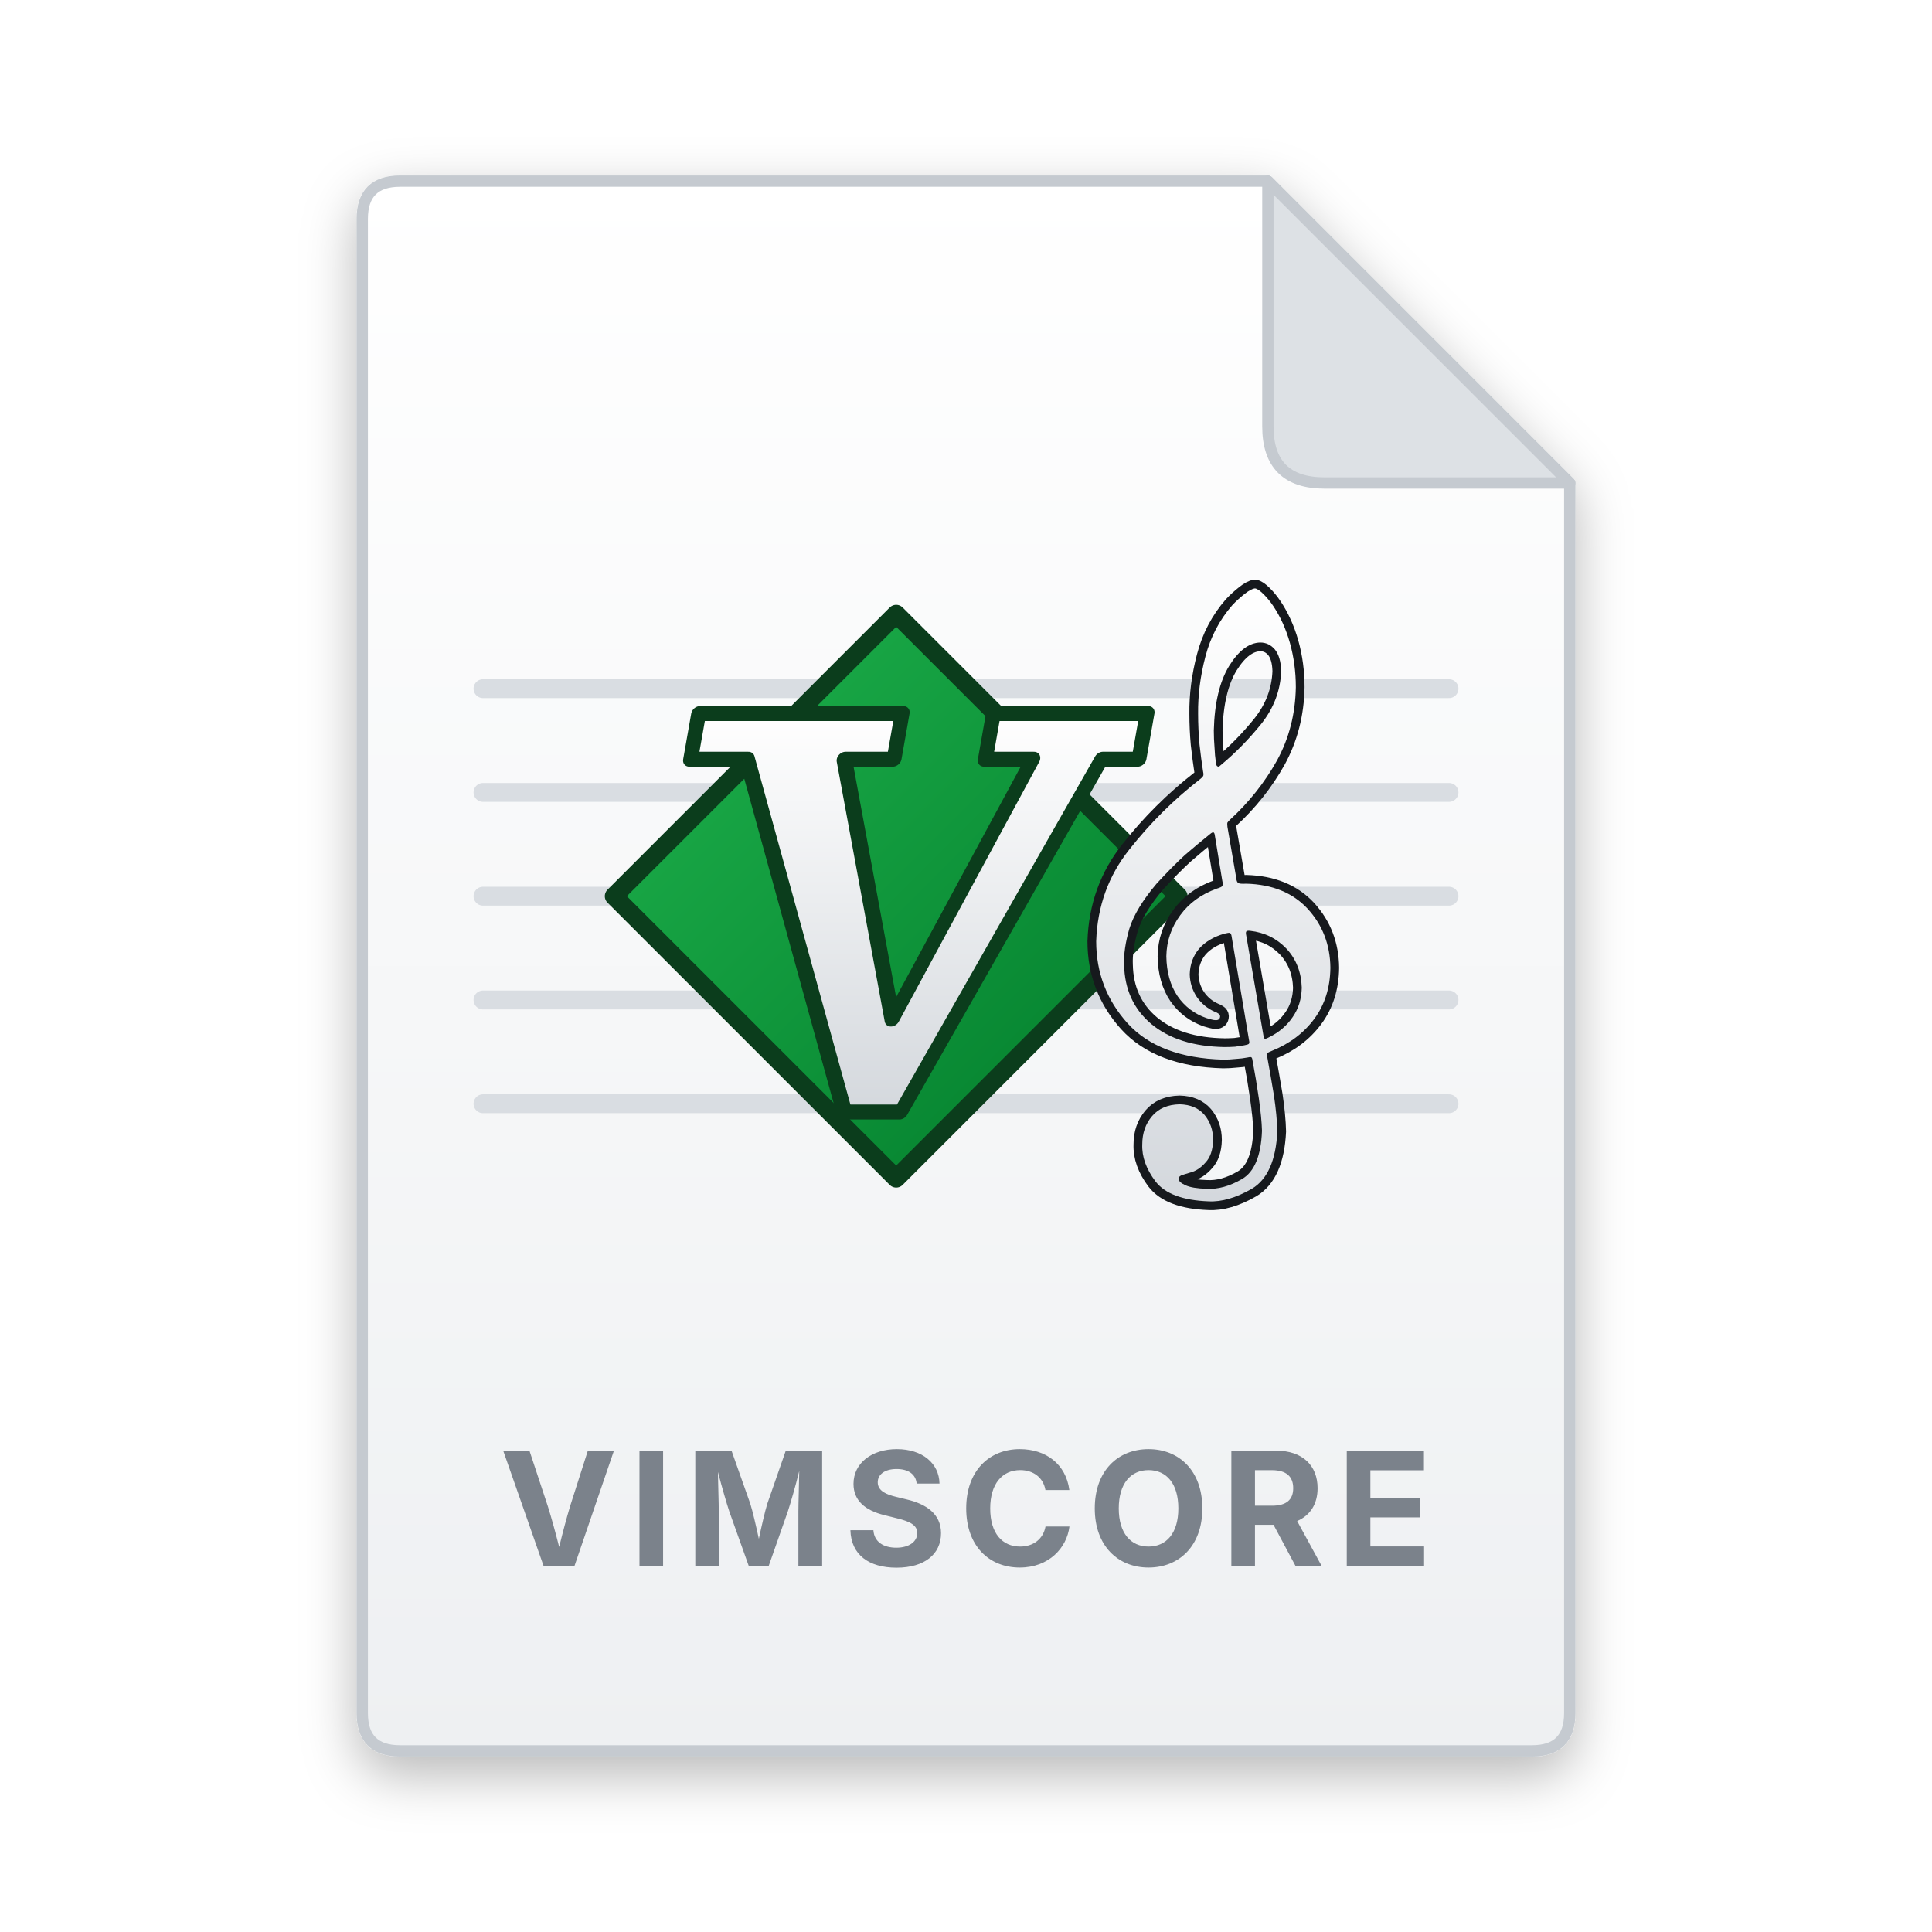
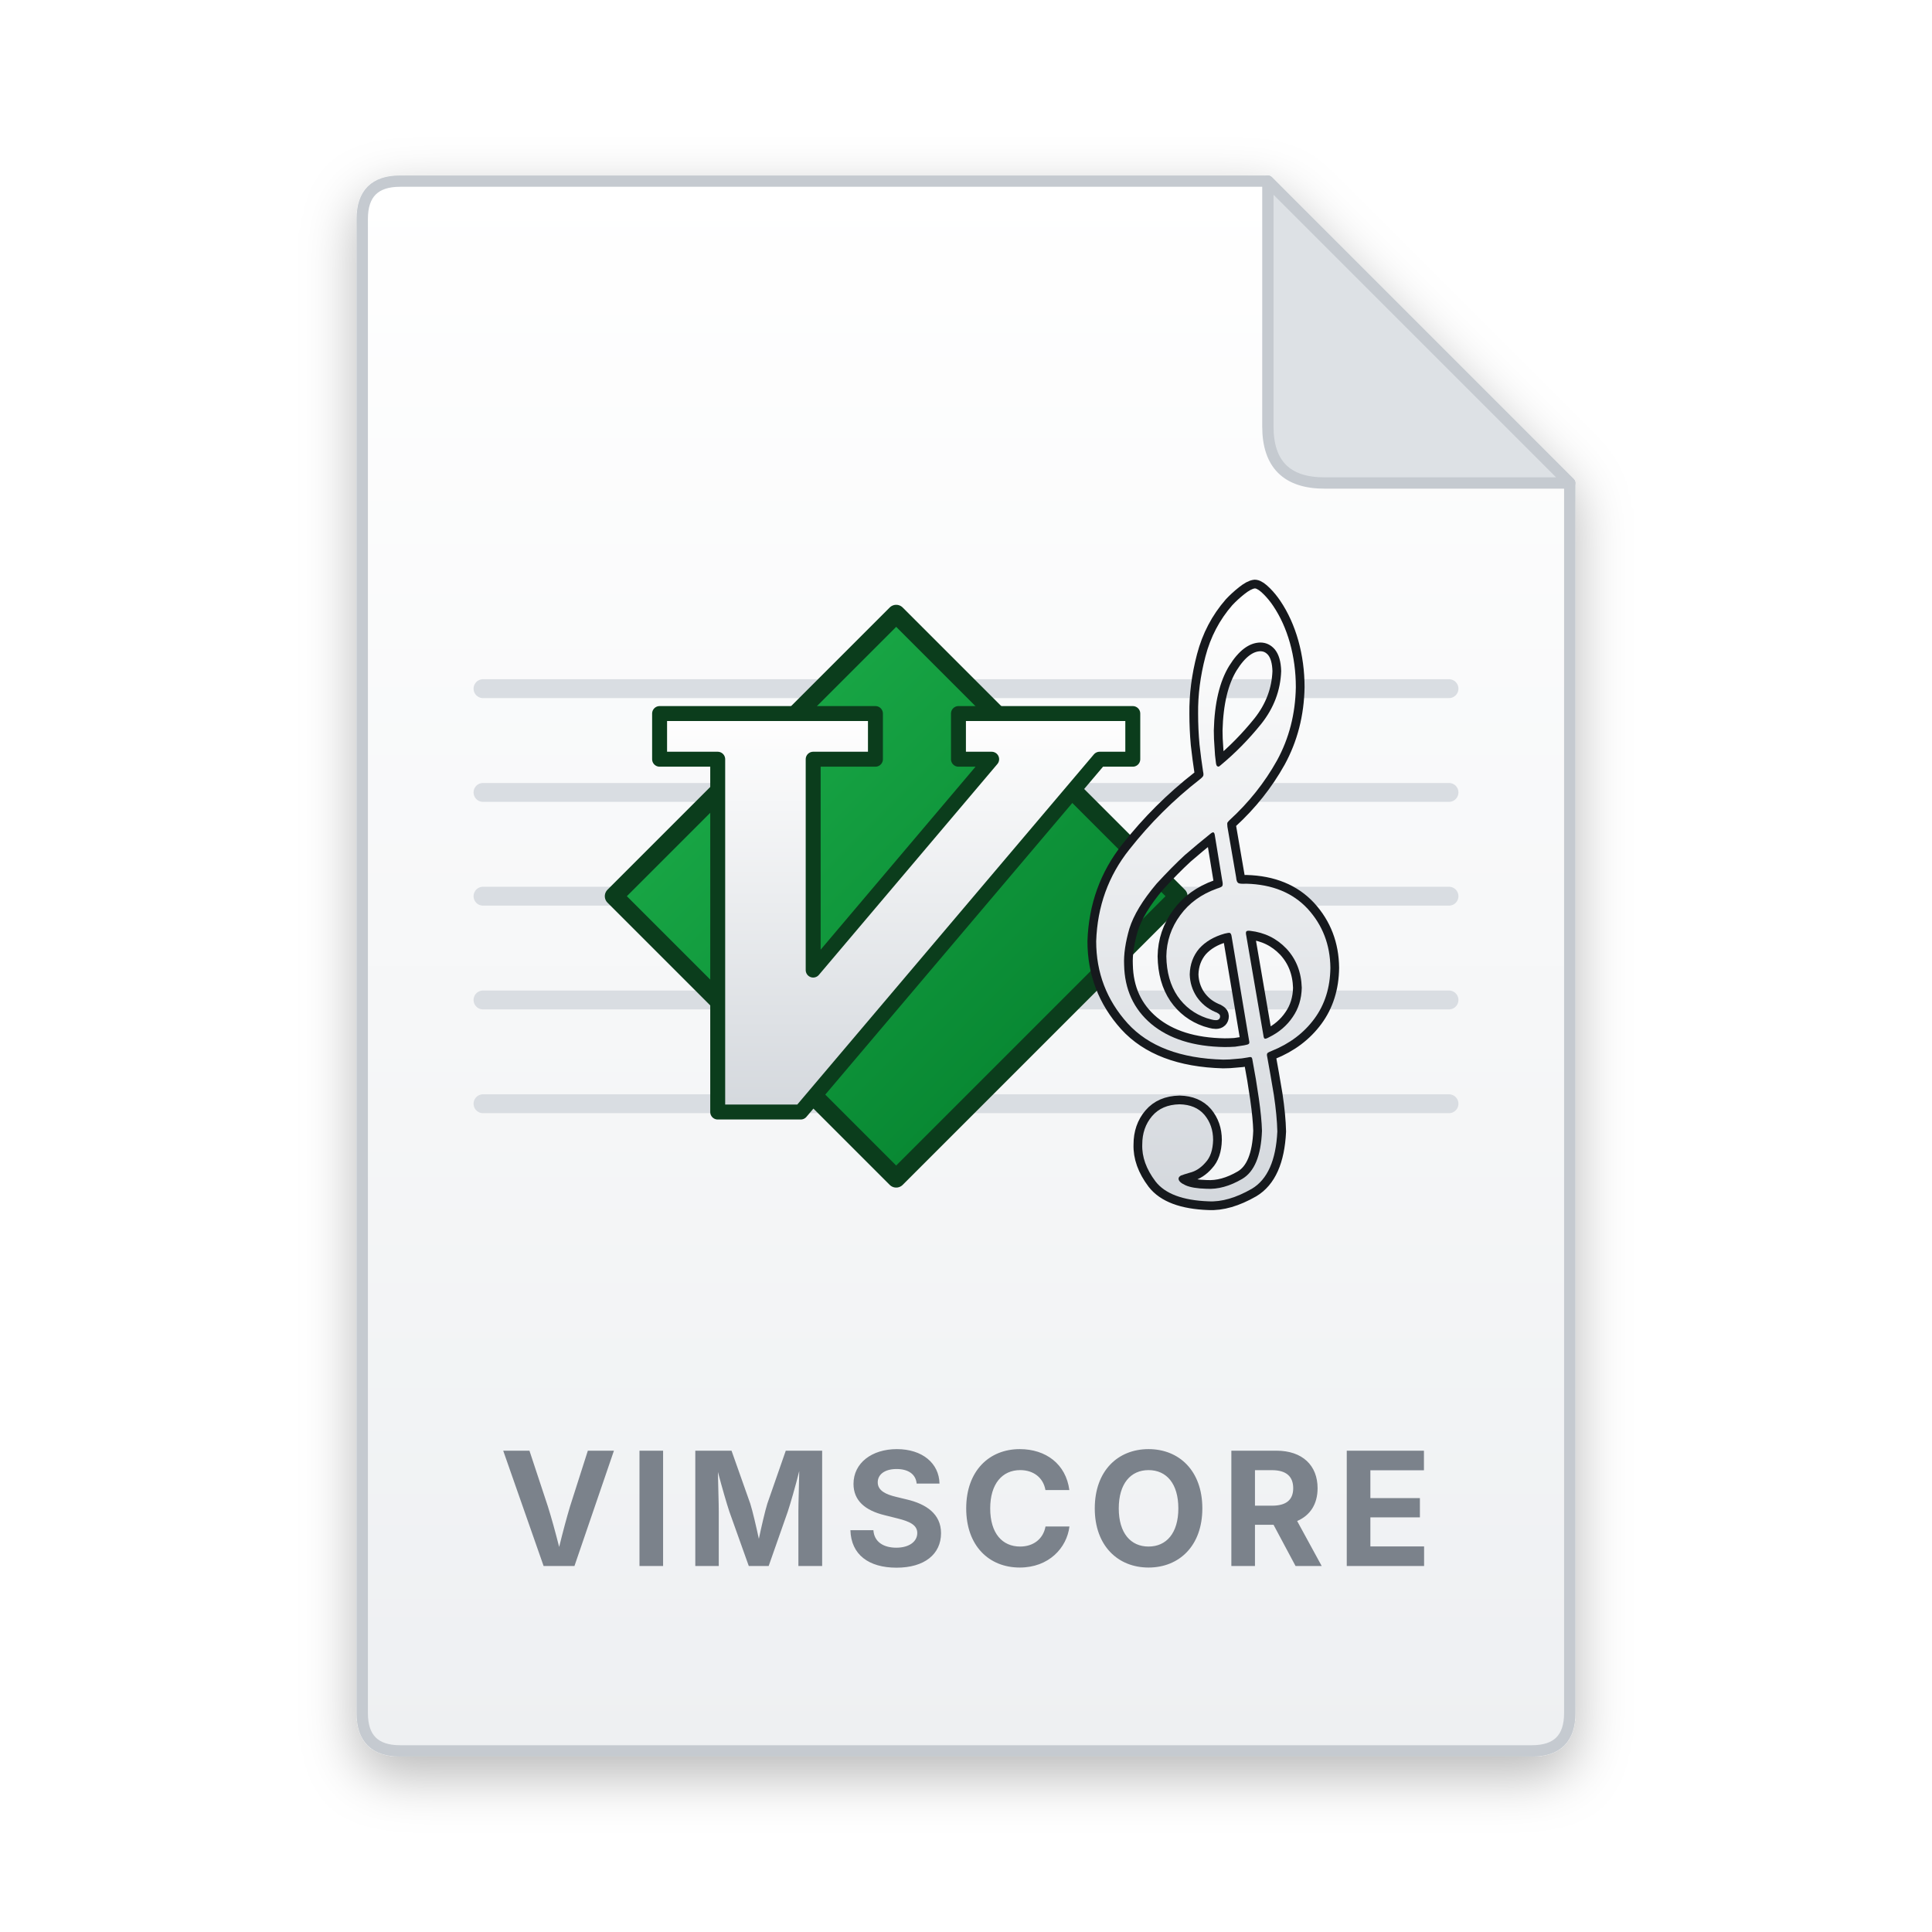
<svg xmlns="http://www.w3.org/2000/svg" viewBox="0 0 1024 1024" width="1024" height="1024">
  <defs>
    <linearGradient id="bg" x1="0" y1="0" x2="0" y2="1">
      <stop offset="0" stop-color="#2f343c" />
      <stop offset="1" stop-color="#16191d" />
    </linearGradient>
    <linearGradient id="diamond" x1="0" y1="0" x2="1" y2="1">
      <stop offset="0" stop-color="#1fb34d" />
      <stop offset="1" stop-color="#017a2a" />
    </linearGradient>
    <linearGradient id="letter" x1="0" y1="0" x2="0" y2="1">
      <stop offset="0" stop-color="#ffffff" />
      <stop offset="1" stop-color="#d4d8dd" />
    </linearGradient>
    <linearGradient id="clef" x1="0" y1="1" x2="0" y2="0">
      <stop offset="0" stop-color="#ffffff" />
      <stop offset="1" stop-color="#d4d8dd" />
    </linearGradient>
    <linearGradient id="page" x1="0" y1="0" x2="0" y2="1">
      <stop offset="0" stop-color="#ffffff" />
      <stop offset="1" stop-color="#eef0f2" />
    </linearGradient>
    <filter id="shadow" x="-20%" y="-20%" width="140%" height="140%">
      <feDropShadow dx="0" dy="10" stdDeviation="14" flood-color="#000" flood-opacity="0.28" />
    </filter>
  </defs>
  <path d="M212 96 H672 L832 256 V908 Q832 928 812 928 H212 Q192 928 192 908 V116 Q192 96 212 96 Z" fill="url(#page)" stroke="#c5cad0" stroke-width="6" stroke-linejoin="round" filter="url(#shadow)" />
  <path d="M672 96 V226 Q672 256 702 256 H832 Z" fill="#dde1e5" stroke="#c5cad0" stroke-width="6" stroke-linejoin="round" />
  <g stroke="#d9dde2" stroke-width="10" stroke-linecap="round">
    <line x1="256" x2="768" y1="365" y2="365" />
    <line x1="256" x2="768" y1="420" y2="420" />
    <line x1="256" x2="768" y1="475" y2="475" />
    <line x1="256" x2="768" y1="530" y2="530" />
    <line x1="256" x2="768" y1="585" y2="585" />
  </g>
  <g transform="translate(500 485) scale(0.5) translate(-470 -540)">
    <g transform="translate(420 520) scale(0.88) translate(-430 -520)">
      <polygon points="430,180 770,520 430,860 90,520" fill="url(#diamond)" stroke="#0b3d1c" stroke-width="22" stroke-linejoin="round" />
-       <polygon transform="skewX(-10) translate(85 0)" points="160,300 405,300 405,355 345,355 458,668 572,355 515,355 515,300 700,300 700,355 655,355 488,780 420,780 228,355 160,355" fill="url(#letter)" stroke="#0b3d1c" stroke-width="18" stroke-linejoin="round" />
+       <polygon transform="translate(-15 0)" points="160,300 420,300 420,355 345,355 345,609 560,355 520,355 520,300 730,300 730,355 690,355 330,780 230,780 230,355 160,355" fill="url(#letter)" stroke="#0b3d1c" stroke-width="18" stroke-linejoin="round" />
    </g>
    <path transform="translate(632 600) scale(0.37 -0.37)" d="M376 415Q375 424 376 427Q378 430 382 434Q465 510 518 605Q570 700 572 815Q572 881 555 942Q538 1002 507 1048Q495 1066 480 1081Q464 1097 455 1098Q444 1097 425 1082Q406 1067 390 1050Q335 987 313 903Q291 819 292 739Q292 695 296 651Q301 607 306 575Q308 567 307 562Q306 558 297 551Q184 463 95 350Q5 237 0 87Q0 -48 90 -148Q180 -247 364 -252Q382 -252 400 -250Q418 -249 433 -246Q441 -244 444 -245Q447 -246 448 -255Q458 -307 466 -363Q474 -419 475 -456Q471 -563 418 -594Q365 -625 316 -622Q276 -621 256 -612Q236 -603 236 -593Q236 -588 243 -584Q251 -581 268 -576Q293 -570 313 -547Q334 -525 335 -482Q335 -440 310 -410Q285 -381 239 -380Q188 -381 160 -414Q132 -447 132 -495Q130 -548 170 -601Q211 -654 322 -658Q378 -661 446 -622Q513 -582 519 -458Q518 -413 509 -353Q499 -293 490 -244Q488 -236 491 -233Q493 -231 503 -227Q580 -196 625 -135Q670 -74 671 11Q670 110 606 180Q542 249 430 252Q411 251 407 254Q402 257 401 270ZM470 943Q495 943 512 923Q529 902 530 861Q527 778 473 710Q419 643 356 591Q351 586 348 588Q344 589 343 599Q340 619 339 643Q337 667 337 691Q340 809 381 876Q422 942 470 943ZM361 262Q364 249 361 245Q359 242 346 238Q279 214 241 162Q202 109 201 44Q202 -24 233 -70Q264 -115 316 -133Q322 -135 330 -137Q337 -139 343 -139Q349 -139 352 -136Q355 -133 355 -128Q355 -123 350 -120Q346 -117 340 -115Q308 -101 288 -72Q269 -43 268 -8Q269 35 295 66Q322 96 368 109Q380 112 383 111Q387 109 388 101L438 -197Q440 -205 437 -207Q435 -209 424 -211Q412 -213 398 -215Q383 -216 368 -216Q235 -214 158 -150Q82 -86 80 20Q78 64 95 123Q113 181 173 252Q218 301 254 334Q291 366 326 394Q333 400 336 399Q339 398 340 390ZM430 103Q428 112 430 115Q432 118 441 117Q503 110 545 66Q587 21 589 -46Q588 -94 563 -130Q538 -167 495 -188Q486 -193 483 -192Q480 -191 479 -182Z" fill="url(#clef)" stroke="#16191d" stroke-width="50" stroke-linejoin="round" paint-order="stroke" />
  </g>
  <text x="512" y="830" text-anchor="middle" font-family="-apple-system, Helvetica Neue, sans-serif" font-size="84" font-weight="700" letter-spacing="6" fill="#7b828b">VIMSCORE</text>
</svg>
